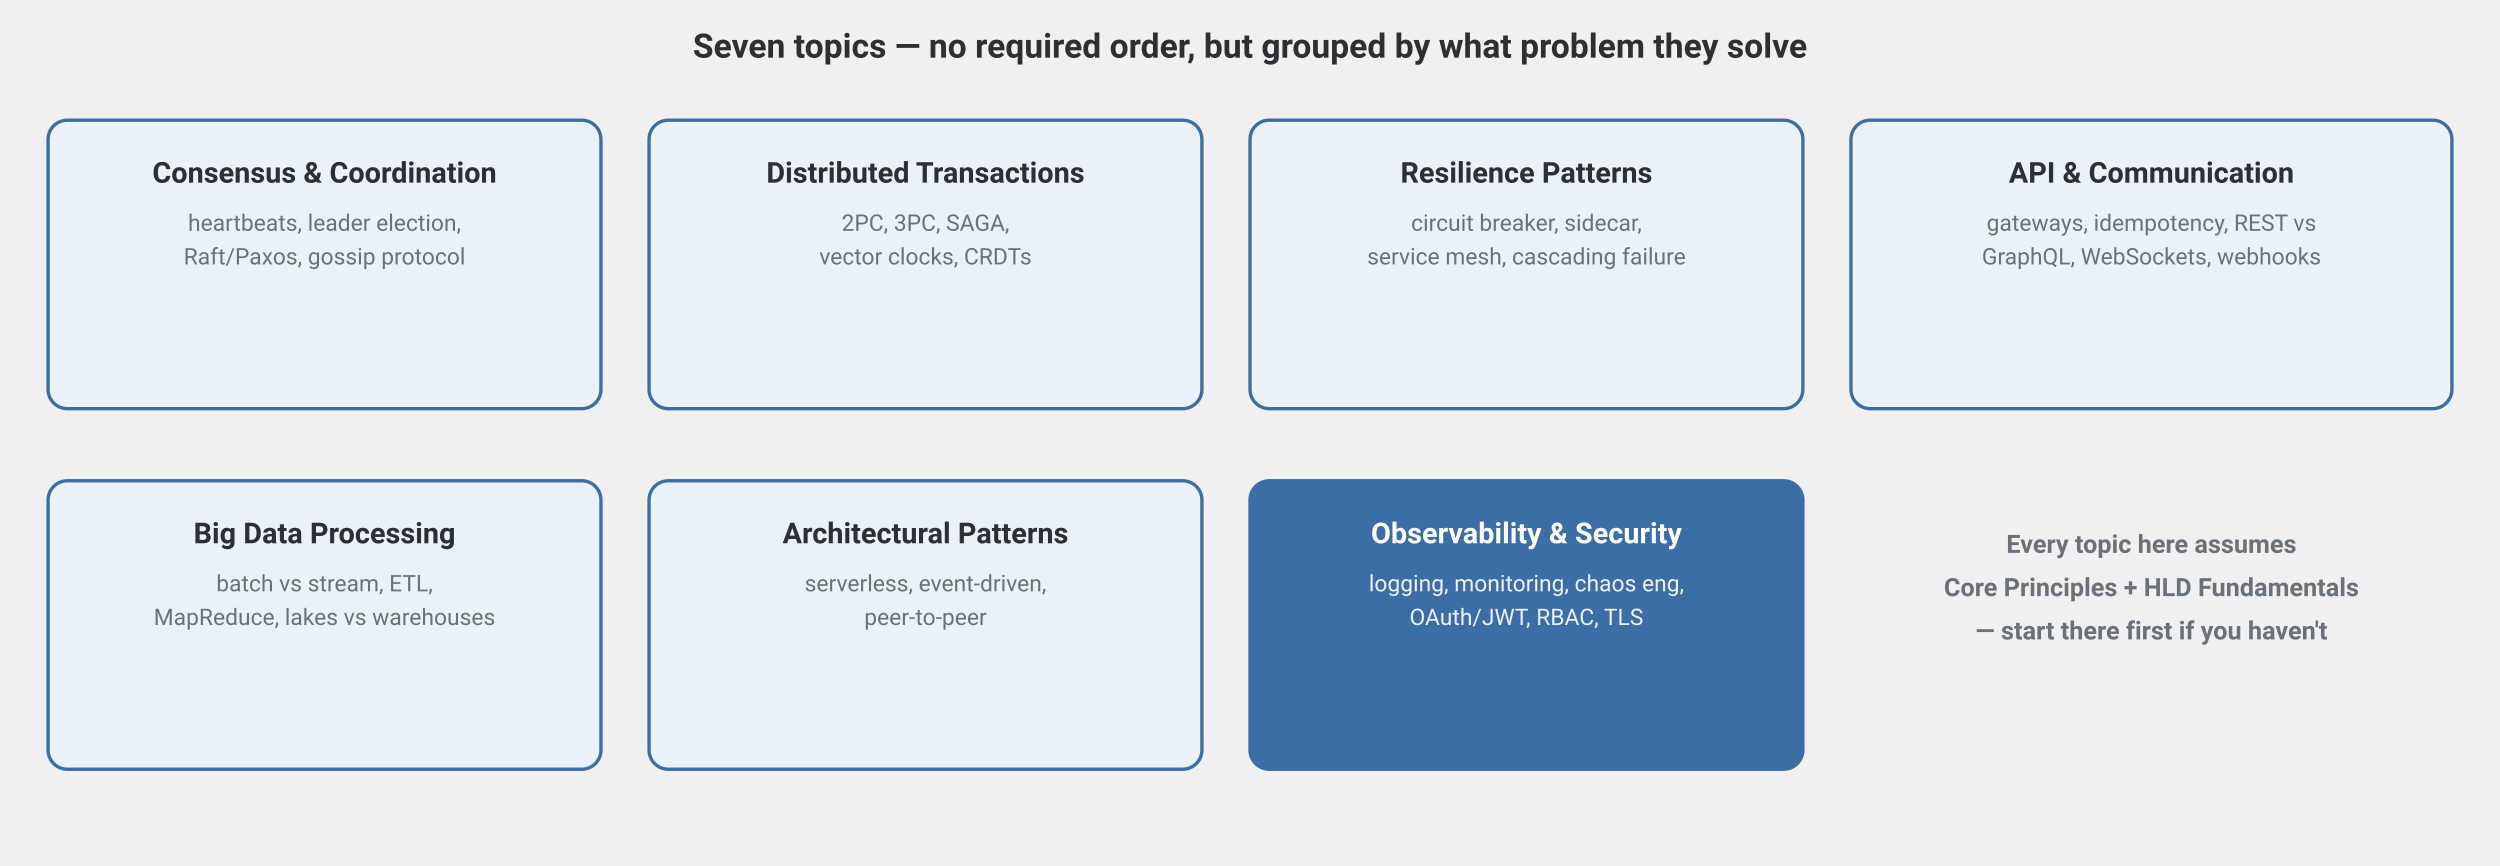
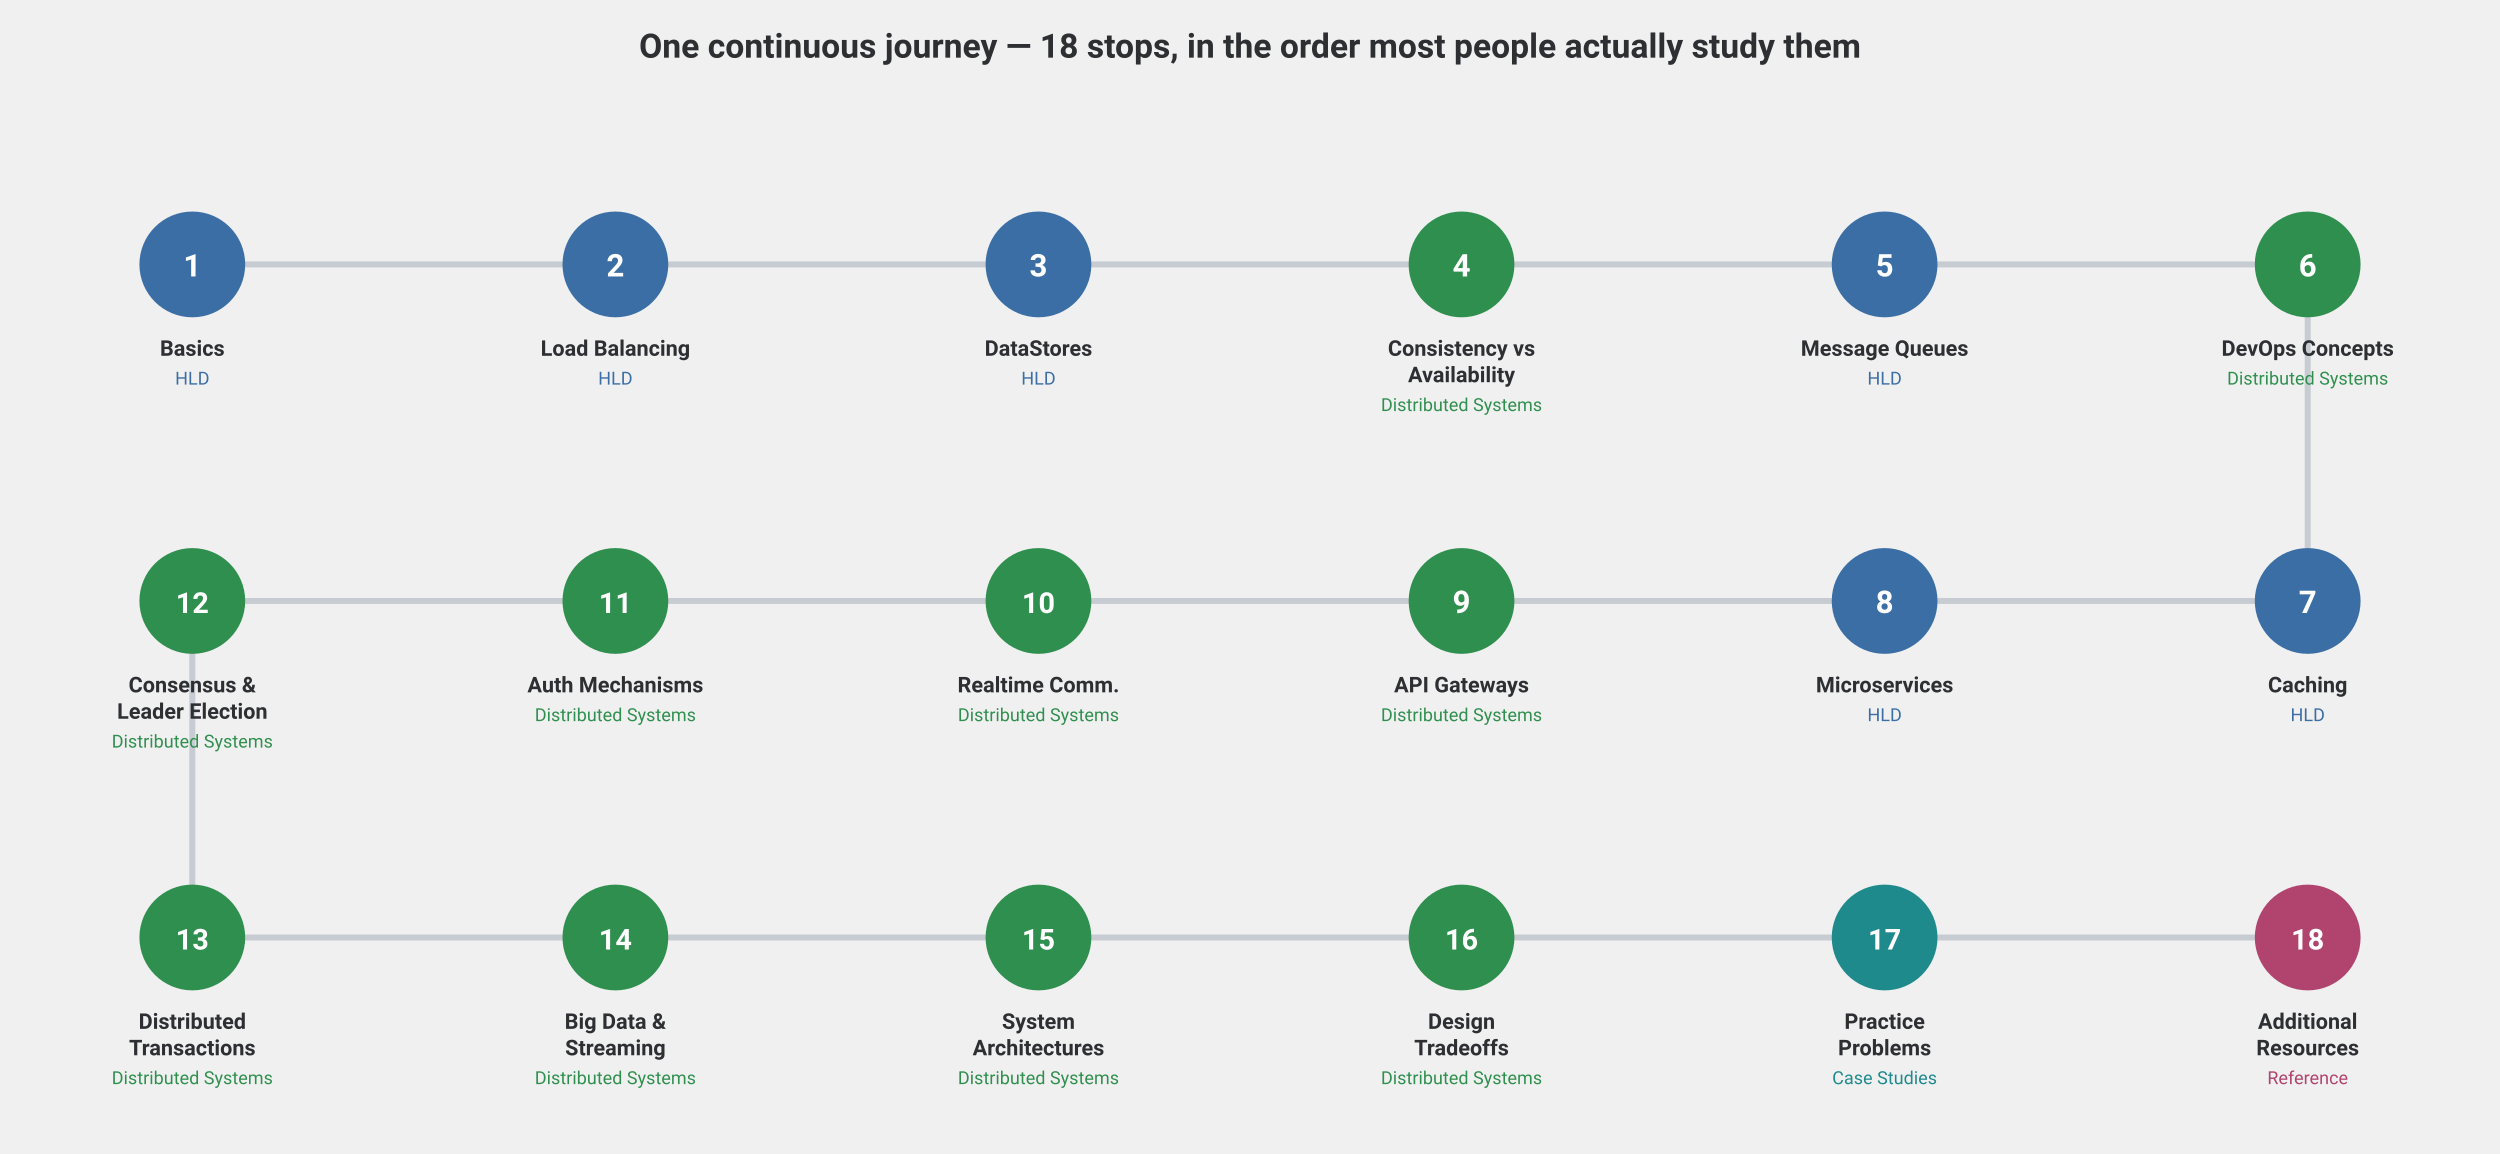
- <svg xmlns="http://www.w3.org/2000/svg" viewBox="0 0 1040 360" font-family="-apple-system, Segoe UI, Roboto, Arial, sans-serif">
-   <text x="520" y="24" text-anchor="middle" font-size="14" font-weight="700" fill="#2d2f33">Seven topics — no required order, but grouped by what problem they solve</text>
-   <rect x="20" y="50" width="230" height="120" rx="8" fill="#eaf1f8" stroke="#3b6ea5" stroke-width="1.4" />
-   <text x="135" y="76" text-anchor="middle" font-size="12" font-weight="700" fill="#2d2f33">Consensus &amp; Coordination</text>
-   <text x="135" y="96" text-anchor="middle" font-size="9.5" fill="#6a7178">heartbeats, leader election,</text>
-   <text x="135" y="110" text-anchor="middle" font-size="9.5" fill="#6a7178">Raft/Paxos, gossip protocol</text>
-   <rect x="270" y="50" width="230" height="120" rx="8" fill="#eaf1f8" stroke="#3b6ea5" stroke-width="1.4" />
-   <text x="385" y="76" text-anchor="middle" font-size="12" font-weight="700" fill="#2d2f33">Distributed Transactions</text>
-   <text x="385" y="96" text-anchor="middle" font-size="9.5" fill="#6a7178">2PC, 3PC, SAGA,</text>
-   <text x="385" y="110" text-anchor="middle" font-size="9.5" fill="#6a7178">vector clocks, CRDTs</text>
-   <rect x="520" y="50" width="230" height="120" rx="8" fill="#eaf1f8" stroke="#3b6ea5" stroke-width="1.4" />
-   <text x="635" y="76" text-anchor="middle" font-size="12" font-weight="700" fill="#2d2f33">Resilience Patterns</text>
-   <text x="635" y="96" text-anchor="middle" font-size="9.5" fill="#6a7178">circuit breaker, sidecar,</text>
-   <text x="635" y="110" text-anchor="middle" font-size="9.5" fill="#6a7178">service mesh, cascading failure</text>
-   <rect x="770" y="50" width="250" height="120" rx="8" fill="#eaf1f8" stroke="#3b6ea5" stroke-width="1.4" />
-   <text x="895" y="76" text-anchor="middle" font-size="12" font-weight="700" fill="#2d2f33">API &amp; Communication</text>
-   <text x="895" y="96" text-anchor="middle" font-size="9.5" fill="#6a7178">gateways, idempotency, REST vs</text>
-   <text x="895" y="110" text-anchor="middle" font-size="9.5" fill="#6a7178">GraphQL, WebSockets, webhooks</text>
-   <rect x="20" y="200" width="230" height="120" rx="8" fill="#eaf1f8" stroke="#3b6ea5" stroke-width="1.4" />
-   <text x="135" y="226" text-anchor="middle" font-size="12" font-weight="700" fill="#2d2f33">Big Data Processing</text>
-   <text x="135" y="246" text-anchor="middle" font-size="9.5" fill="#6a7178">batch vs stream, ETL,</text>
-   <text x="135" y="260" text-anchor="middle" font-size="9.5" fill="#6a7178">MapReduce, lakes vs warehouses</text>
-   <rect x="270" y="200" width="230" height="120" rx="8" fill="#eaf1f8" stroke="#3b6ea5" stroke-width="1.4" />
-   <text x="385" y="226" text-anchor="middle" font-size="12" font-weight="700" fill="#2d2f33">Architectural Patterns</text>
-   <text x="385" y="246" text-anchor="middle" font-size="9.5" fill="#6a7178">serverless, event-driven,</text>
-   <text x="385" y="260" text-anchor="middle" font-size="9.5" fill="#6a7178">peer-to-peer</text>
-   <rect x="520" y="200" width="230" height="120" rx="8" fill="#3b6ea5" stroke="#3b6ea5" stroke-width="1.4" />
-   <text x="635" y="226" text-anchor="middle" font-size="12" font-weight="700" fill="#ffffff">Observability &amp; Security</text>
-   <text x="635" y="246" text-anchor="middle" font-size="9.5" fill="#eaf1f8">logging, monitoring, chaos eng,</text>
-   <text x="635" y="260" text-anchor="middle" font-size="9.5" fill="#eaf1f8">OAuth/JWT, RBAC, TLS</text>
-   <text x="895" y="230" text-anchor="middle" font-size="10.5" font-weight="600" fill="#6a7178">Every topic here assumes</text>
-   <text x="895" y="248" text-anchor="middle" font-size="10.5" font-weight="600" fill="#6a7178">Core Principles + HLD Fundamentals</text>
-   <text x="895" y="266" text-anchor="middle" font-size="10.5" font-weight="600" fill="#6a7178">— start there first if you haven't</text>
+ <svg xmlns="http://www.w3.org/2000/svg" viewBox="0 0 1040 480" font-family="-apple-system, Segoe UI, Roboto, Arial, sans-serif">
+   <text x="520" y="24" text-anchor="middle" font-size="14" font-weight="700" fill="#2d2f33">One continuous journey — 18 stops, in the order most people actually study them</text>
+   <g fill="none" stroke="#c7ccd2" stroke-width="2.5">
+     <line x1="80" y1="110" x2="960" y2="110" />
+     <line x1="960" y1="110" x2="960" y2="250" />
+     <line x1="960" y1="250" x2="80" y2="250" />
+     <line x1="80" y1="250" x2="80" y2="390" />
+     <line x1="80" y1="390" x2="960" y2="390" />
+   </g>
+   <g>
+     <circle cx="80" cy="110" r="22" fill="#3b6ea5" />
+     <text x="80" y="115" text-anchor="middle" font-size="13" font-weight="700" fill="#ffffff">1</text>
+     <text x="80" y="148" text-anchor="middle" font-size="9" font-weight="600" fill="#2d2f33">Basics</text>
+     <text x="80" y="160" text-anchor="middle" font-size="7.5" fill="#3b6ea5">HLD</text>
+   </g>
+   <g>
+     <circle cx="256" cy="110" r="22" fill="#3b6ea5" />
+     <text x="256" y="115" text-anchor="middle" font-size="13" font-weight="700" fill="#ffffff">2</text>
+     <text x="256" y="148" text-anchor="middle" font-size="9" font-weight="600" fill="#2d2f33">Load Balancing</text>
+     <text x="256" y="160" text-anchor="middle" font-size="7.5" fill="#3b6ea5">HLD</text>
+   </g>
+   <g>
+     <circle cx="432" cy="110" r="22" fill="#3b6ea5" />
+     <text x="432" y="115" text-anchor="middle" font-size="13" font-weight="700" fill="#ffffff">3</text>
+     <text x="432" y="148" text-anchor="middle" font-size="9" font-weight="600" fill="#2d2f33">DataStores</text>
+     <text x="432" y="160" text-anchor="middle" font-size="7.5" fill="#3b6ea5">HLD</text>
+   </g>
+   <g>
+     <circle cx="608" cy="110" r="22" fill="#2f8f4e" />
+     <text x="608" y="115" text-anchor="middle" font-size="13" font-weight="700" fill="#ffffff">4</text>
+     <text x="608" y="148" text-anchor="middle" font-size="9" font-weight="600" fill="#2d2f33">Consistency vs</text>
+     <text x="608" y="159" text-anchor="middle" font-size="9" font-weight="600" fill="#2d2f33">Availability</text>
+     <text x="608" y="171" text-anchor="middle" font-size="7.5" fill="#2f8f4e">Distributed Systems</text>
+   </g>
+   <g>
+     <circle cx="784" cy="110" r="22" fill="#3b6ea5" />
+     <text x="784" y="115" text-anchor="middle" font-size="13" font-weight="700" fill="#ffffff">5</text>
+     <text x="784" y="148" text-anchor="middle" font-size="9" font-weight="600" fill="#2d2f33">Message Queues</text>
+     <text x="784" y="160" text-anchor="middle" font-size="7.5" fill="#3b6ea5">HLD</text>
+   </g>
+   <g>
+     <circle cx="960" cy="110" r="22" fill="#2f8f4e" />
+     <text x="960" y="115" text-anchor="middle" font-size="13" font-weight="700" fill="#ffffff">6</text>
+     <text x="960" y="148" text-anchor="middle" font-size="9" font-weight="600" fill="#2d2f33">DevOps Concepts</text>
+     <text x="960" y="160" text-anchor="middle" font-size="7.5" fill="#2f8f4e">Distributed Systems</text>
+   </g>
+   <g>
+     <circle cx="960" cy="250" r="22" fill="#3b6ea5" />
+     <text x="960" y="255" text-anchor="middle" font-size="13" font-weight="700" fill="#ffffff">7</text>
+     <text x="960" y="288" text-anchor="middle" font-size="9" font-weight="600" fill="#2d2f33">Caching</text>
+     <text x="960" y="300" text-anchor="middle" font-size="7.5" fill="#3b6ea5">HLD</text>
+   </g>
+   <g>
+     <circle cx="784" cy="250" r="22" fill="#3b6ea5" />
+     <text x="784" y="255" text-anchor="middle" font-size="13" font-weight="700" fill="#ffffff">8</text>
+     <text x="784" y="288" text-anchor="middle" font-size="9" font-weight="600" fill="#2d2f33">Microservices</text>
+     <text x="784" y="300" text-anchor="middle" font-size="7.5" fill="#3b6ea5">HLD</text>
+   </g>
+   <g>
+     <circle cx="608" cy="250" r="22" fill="#2f8f4e" />
+     <text x="608" y="255" text-anchor="middle" font-size="13" font-weight="700" fill="#ffffff">9</text>
+     <text x="608" y="288" text-anchor="middle" font-size="9" font-weight="600" fill="#2d2f33">API Gateways</text>
+     <text x="608" y="300" text-anchor="middle" font-size="7.5" fill="#2f8f4e">Distributed Systems</text>
+   </g>
+   <g>
+     <circle cx="432" cy="250" r="22" fill="#2f8f4e" />
+     <text x="432" y="255" text-anchor="middle" font-size="12" font-weight="700" fill="#ffffff">10</text>
+     <text x="432" y="288" text-anchor="middle" font-size="9" font-weight="600" fill="#2d2f33">Realtime Comm.</text>
+     <text x="432" y="300" text-anchor="middle" font-size="7.5" fill="#2f8f4e">Distributed Systems</text>
+   </g>
+   <g>
+     <circle cx="256" cy="250" r="22" fill="#2f8f4e" />
+     <text x="256" y="255" text-anchor="middle" font-size="12" font-weight="700" fill="#ffffff">11</text>
+     <text x="256" y="288" text-anchor="middle" font-size="9" font-weight="600" fill="#2d2f33">Auth Mechanisms</text>
+     <text x="256" y="300" text-anchor="middle" font-size="7.5" fill="#2f8f4e">Distributed Systems</text>
+   </g>
+   <g>
+     <circle cx="80" cy="250" r="22" fill="#2f8f4e" />
+     <text x="80" y="255" text-anchor="middle" font-size="12" font-weight="700" fill="#ffffff">12</text>
+     <text x="80" y="288" text-anchor="middle" font-size="9" font-weight="600" fill="#2d2f33">Consensus &amp;</text>
+     <text x="80" y="299" text-anchor="middle" font-size="9" font-weight="600" fill="#2d2f33">Leader Election</text>
+     <text x="80" y="311" text-anchor="middle" font-size="7.5" fill="#2f8f4e">Distributed Systems</text>
+   </g>
+   <g>
+     <circle cx="80" cy="390" r="22" fill="#2f8f4e" />
+     <text x="80" y="395" text-anchor="middle" font-size="12" font-weight="700" fill="#ffffff">13</text>
+     <text x="80" y="428" text-anchor="middle" font-size="9" font-weight="600" fill="#2d2f33">Distributed</text>
+     <text x="80" y="439" text-anchor="middle" font-size="9" font-weight="600" fill="#2d2f33">Transactions</text>
+     <text x="80" y="451" text-anchor="middle" font-size="7.5" fill="#2f8f4e">Distributed Systems</text>
+   </g>
+   <g>
+     <circle cx="256" cy="390" r="22" fill="#2f8f4e" />
+     <text x="256" y="395" text-anchor="middle" font-size="12" font-weight="700" fill="#ffffff">14</text>
+     <text x="256" y="428" text-anchor="middle" font-size="9" font-weight="600" fill="#2d2f33">Big Data &amp;</text>
+     <text x="256" y="439" text-anchor="middle" font-size="9" font-weight="600" fill="#2d2f33">Streaming</text>
+     <text x="256" y="451" text-anchor="middle" font-size="7.5" fill="#2f8f4e">Distributed Systems</text>
+   </g>
+   <g>
+     <circle cx="432" cy="390" r="22" fill="#2f8f4e" />
+     <text x="432" y="395" text-anchor="middle" font-size="12" font-weight="700" fill="#ffffff">15</text>
+     <text x="432" y="428" text-anchor="middle" font-size="9" font-weight="600" fill="#2d2f33">System</text>
+     <text x="432" y="439" text-anchor="middle" font-size="9" font-weight="600" fill="#2d2f33">Architectures</text>
+     <text x="432" y="451" text-anchor="middle" font-size="7.5" fill="#2f8f4e">Distributed Systems</text>
+   </g>
+   <g>
+     <circle cx="608" cy="390" r="22" fill="#2f8f4e" />
+     <text x="608" y="395" text-anchor="middle" font-size="12" font-weight="700" fill="#ffffff">16</text>
+     <text x="608" y="428" text-anchor="middle" font-size="9" font-weight="600" fill="#2d2f33">Design</text>
+     <text x="608" y="439" text-anchor="middle" font-size="9" font-weight="600" fill="#2d2f33">Tradeoffs</text>
+     <text x="608" y="451" text-anchor="middle" font-size="7.5" fill="#2f8f4e">Distributed Systems</text>
+   </g>
+   <g>
+     <circle cx="784" cy="390" r="22" fill="#1f8a8c" />
+     <text x="784" y="395" text-anchor="middle" font-size="12" font-weight="700" fill="#ffffff">17</text>
+     <text x="784" y="428" text-anchor="middle" font-size="9" font-weight="600" fill="#2d2f33">Practice</text>
+     <text x="784" y="439" text-anchor="middle" font-size="9" font-weight="600" fill="#2d2f33">Problems</text>
+     <text x="784" y="451" text-anchor="middle" font-size="7.5" fill="#1f8a8c">Case Studies</text>
+   </g>
+   <g>
+     <circle cx="960" cy="390" r="22" fill="#b0446e" />
+     <text x="960" y="395" text-anchor="middle" font-size="12" font-weight="700" fill="#ffffff">18</text>
+     <text x="960" y="428" text-anchor="middle" font-size="9" font-weight="600" fill="#2d2f33">Additional</text>
+     <text x="960" y="439" text-anchor="middle" font-size="9" font-weight="600" fill="#2d2f33">Resources</text>
+     <text x="960" y="451" text-anchor="middle" font-size="7.5" fill="#b0446e">Reference</text>
+   </g>
</svg>
